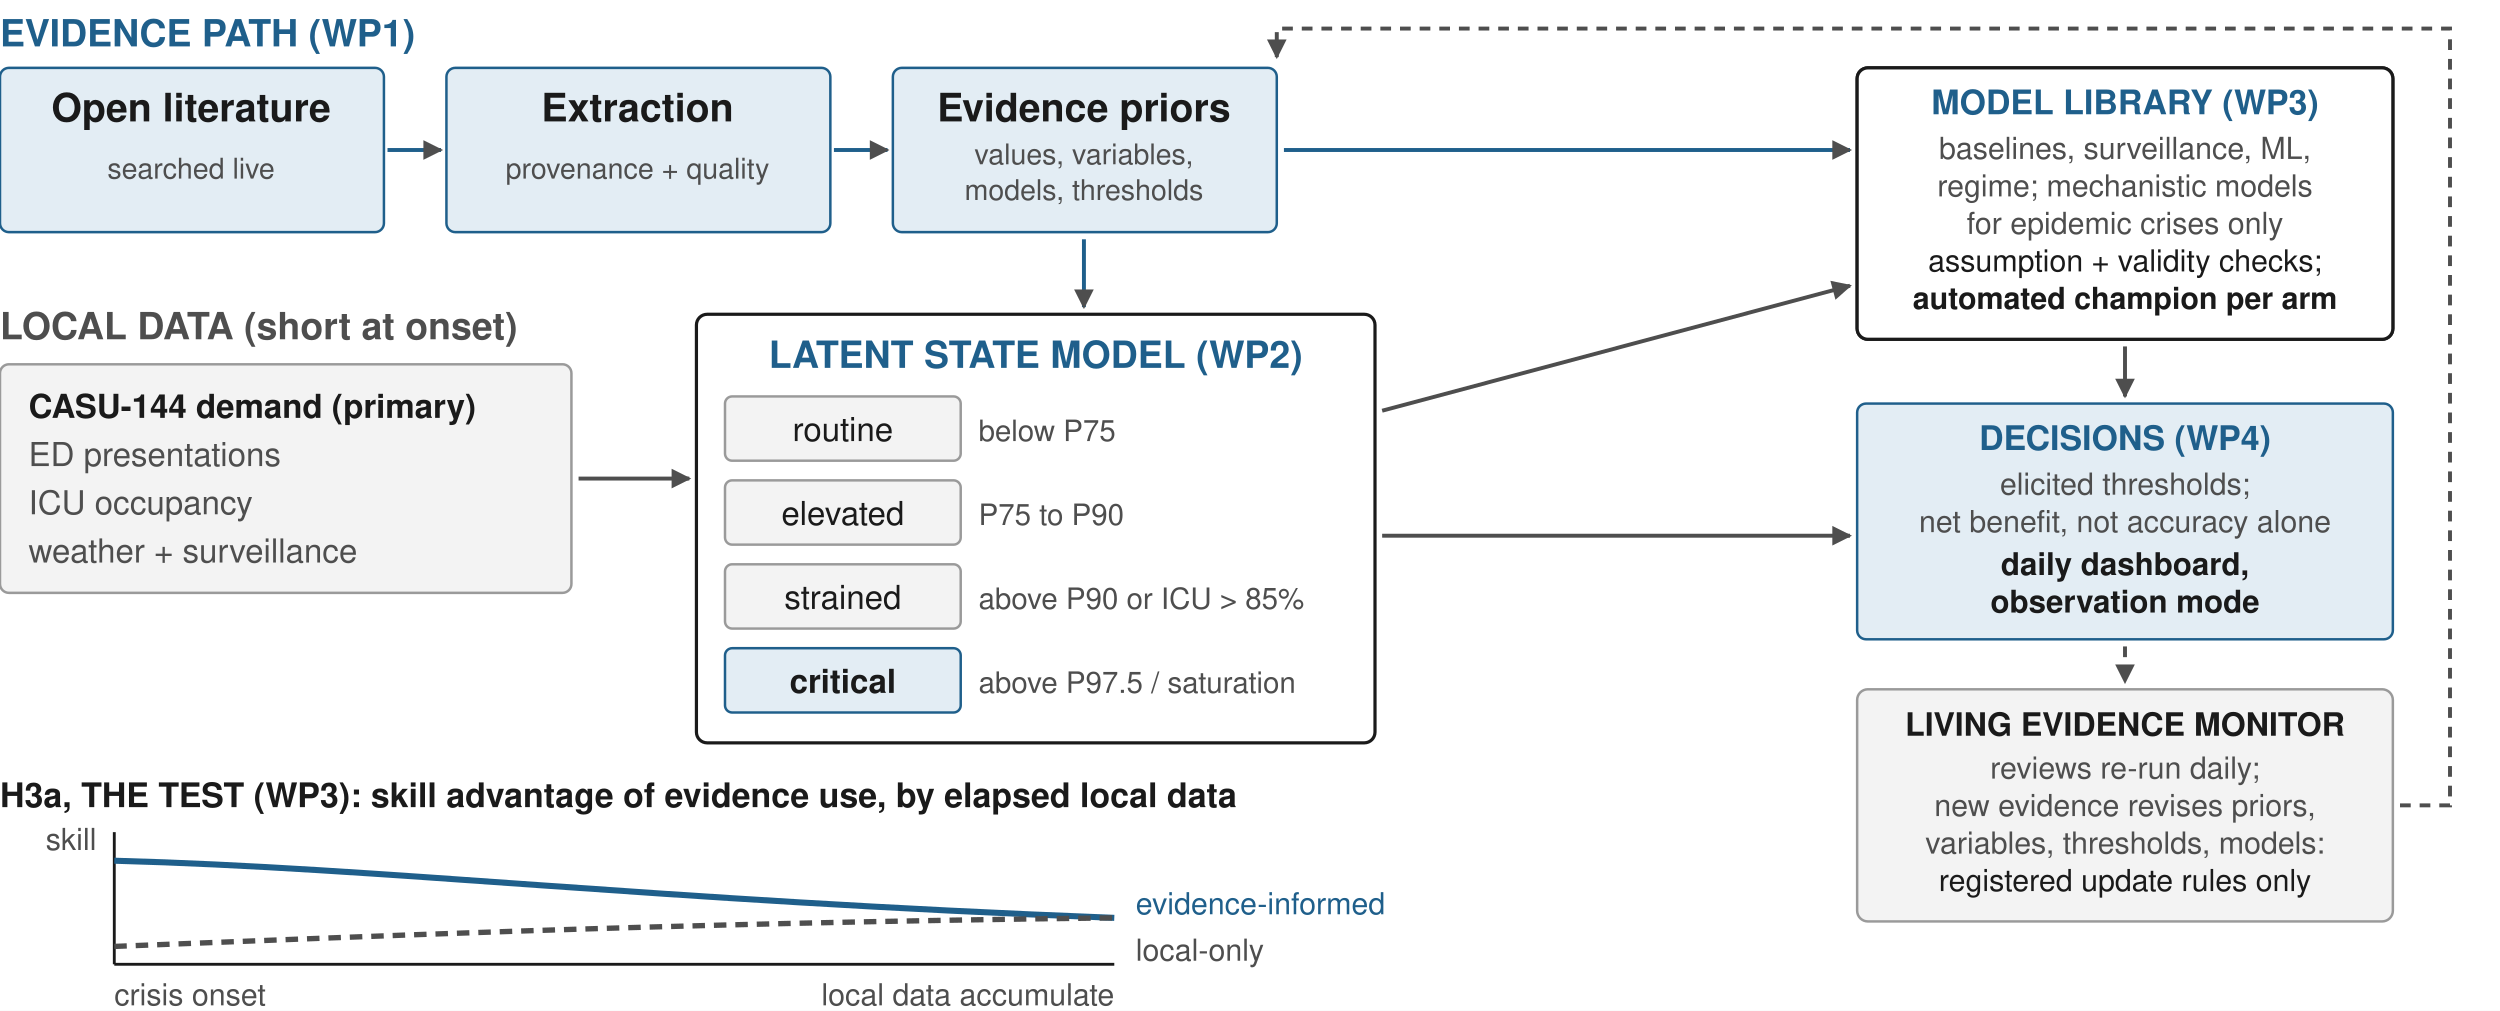
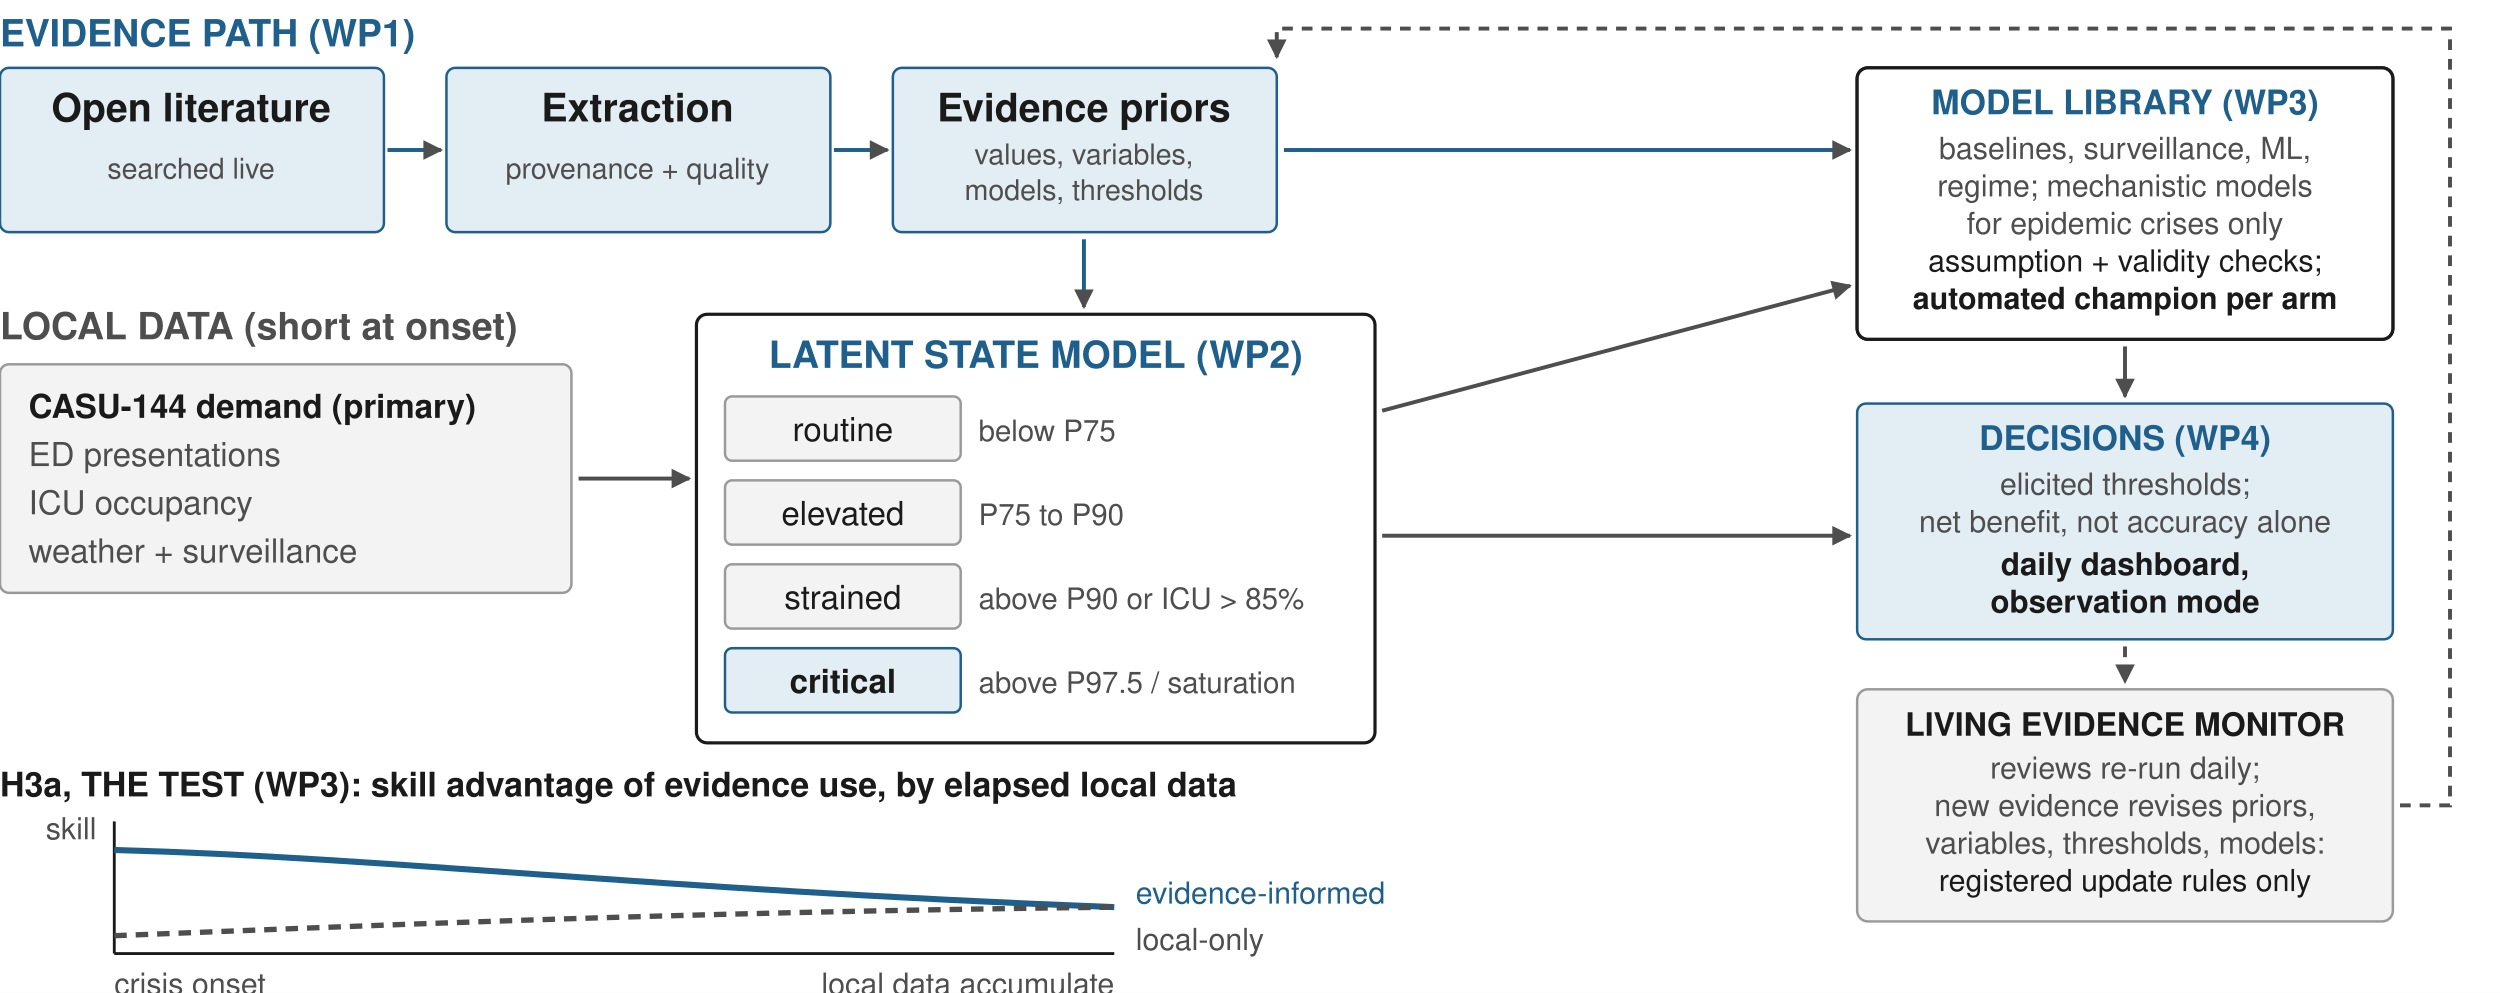
- <svg xmlns="http://www.w3.org/2000/svg" width="1400" height="566" viewBox="0 0 1400 566">
+ <svg xmlns="http://www.w3.org/2000/svg" width="1400" height="556" viewBox="0 0 1400 556">
  <defs>
    <marker id="a" viewBox="0 0 10 10" refX="9" refY="5" markerWidth="5" markerHeight="5" orient="auto-start-reverse">
      <path d="M 0 0 L 10 5 L 0 10 z" fill="#4e4e4e" />
    </marker>
  </defs>
-   <rect width="1400" height="566" fill="white" />
+   <rect width="1400" height="556" fill="white" />
  <text x="0" y="26" font-family="Helvetica, Arial, sans-serif" font-size="21" fill="#1f5f8b" text-anchor="start" font-weight="bold" font-style="normal">EVIDENCE PATH (WP1)</text>
  <rect x="0" y="38" width="215" height="92" rx="5" fill="#e3edf4" stroke="#1f5f8b" stroke-width="1.4" />
  <text x="107" y="68" font-family="Helvetica, Arial, sans-serif" font-size="22" fill="#1a1a1a" text-anchor="middle" font-weight="bold" font-style="normal">Open literature</text>
  <text x="107" y="100" font-family="Helvetica, Arial, sans-serif" font-size="16" fill="#4e4e4e" text-anchor="middle" font-weight="normal" font-style="normal">searched live</text>
  <rect x="250" y="38" width="215" height="92" rx="5" fill="#e3edf4" stroke="#1f5f8b" stroke-width="1.4" />
  <text x="357" y="68" font-family="Helvetica, Arial, sans-serif" font-size="22" fill="#1a1a1a" text-anchor="middle" font-weight="bold" font-style="normal">Extraction</text>
  <text x="357" y="100" font-family="Helvetica, Arial, sans-serif" font-size="16" fill="#4e4e4e" text-anchor="middle" font-weight="normal" font-style="normal">provenance + quality</text>
  <rect x="500" y="38" width="215" height="92" rx="5" fill="#e3edf4" stroke="#1f5f8b" stroke-width="1.4" />
  <text x="607" y="68" font-family="Helvetica, Arial, sans-serif" font-size="22" fill="#1a1a1a" text-anchor="middle" font-weight="bold" font-style="normal">Evidence priors</text>
  <text x="607" y="92" font-family="Helvetica, Arial, sans-serif" font-size="16" fill="#4e4e4e" text-anchor="middle" font-weight="normal" font-style="normal">values, variables,</text>
  <text x="607" y="112" font-family="Helvetica, Arial, sans-serif" font-size="16" fill="#4e4e4e" text-anchor="middle" font-weight="normal" font-style="normal">models, thresholds</text>
  <line x1="217" y1="84" x2="247" y2="84" stroke="#1f5f8b" stroke-width="2.2" marker-end="url(#a)" />
  <line x1="467" y1="84" x2="497" y2="84" stroke="#1f5f8b" stroke-width="2.2" marker-end="url(#a)" />
  <text x="0" y="190" font-family="Helvetica, Arial, sans-serif" font-size="21" fill="#4e4e4e" text-anchor="start" font-weight="bold" font-style="normal">LOCAL DATA (short at onset)</text>
  <rect x="0" y="204" width="320" height="128" rx="5" fill="#f3f3f3" stroke="#9a9a9a" stroke-width="1.4" />
  <text x="16" y="234" font-family="Helvetica, Arial, sans-serif" font-size="18.5" fill="#1a1a1a" text-anchor="start" font-weight="bold" font-style="normal">CASU-144 demand (primary)</text>
  <text x="16" y="261" font-family="Helvetica, Arial, sans-serif" font-size="18.5" fill="#4e4e4e" text-anchor="start" font-weight="normal" font-style="normal">ED presentations</text>
  <text x="16" y="288" font-family="Helvetica, Arial, sans-serif" font-size="18.5" fill="#4e4e4e" text-anchor="start" font-weight="normal" font-style="normal">ICU occupancy</text>
  <text x="16" y="315" font-family="Helvetica, Arial, sans-serif" font-size="18.5" fill="#4e4e4e" text-anchor="start" font-weight="normal" font-style="normal">weather + surveillance</text>
  <rect x="390" y="176" width="380" height="240" rx="6" fill="white" stroke="#1a1a1a" stroke-width="1.8" />
  <text x="580.0" y="206" font-family="Helvetica, Arial, sans-serif" font-size="21" fill="#1f5f8b" text-anchor="middle" font-weight="bold" font-style="normal">LATENT STATE MODEL (WP2)</text>
  <rect x="406" y="222" width="132" height="36" rx="4" fill="#f3f3f3" stroke="#9a9a9a" stroke-width="1.4" />
  <text x="472" y="247" font-family="Helvetica, Arial, sans-serif" font-size="18.5" fill="#1a1a1a" text-anchor="middle" font-weight="normal" font-style="normal">routine</text>
  <text x="548" y="247" font-family="Helvetica, Arial, sans-serif" font-size="16.5" fill="#4e4e4e" text-anchor="start" font-weight="normal" font-style="normal">below P75</text>
  <rect x="406" y="269" width="132" height="36" rx="4" fill="#f3f3f3" stroke="#9a9a9a" stroke-width="1.4" />
  <text x="472" y="294" font-family="Helvetica, Arial, sans-serif" font-size="18.5" fill="#1a1a1a" text-anchor="middle" font-weight="normal" font-style="normal">elevated</text>
  <text x="548" y="294" font-family="Helvetica, Arial, sans-serif" font-size="16.5" fill="#4e4e4e" text-anchor="start" font-weight="normal" font-style="normal">P75 to P90</text>
  <rect x="406" y="316" width="132" height="36" rx="4" fill="#f3f3f3" stroke="#9a9a9a" stroke-width="1.4" />
  <text x="472" y="341" font-family="Helvetica, Arial, sans-serif" font-size="18.5" fill="#1a1a1a" text-anchor="middle" font-weight="normal" font-style="normal">strained</text>
  <text x="548" y="341" font-family="Helvetica, Arial, sans-serif" font-size="16.5" fill="#4e4e4e" text-anchor="start" font-weight="normal" font-style="normal">above P90 or ICU &gt; 85%</text>
  <rect x="406" y="363" width="132" height="36" rx="4" fill="#e3edf4" stroke="#1f5f8b" stroke-width="1.4" />
  <text x="472" y="388" font-family="Helvetica, Arial, sans-serif" font-size="18.5" fill="#1a1a1a" text-anchor="middle" font-weight="bold" font-style="normal">critical</text>
  <text x="548" y="388" font-family="Helvetica, Arial, sans-serif" font-size="16.5" fill="#4e4e4e" text-anchor="start" font-weight="normal" font-style="normal">above P97.5 / saturation</text>
  <line x1="607" y1="134" x2="607" y2="172" stroke="#1f5f8b" stroke-width="2.2" marker-end="url(#a)" />
  <line x1="324" y1="268" x2="386" y2="268" stroke="#4e4e4e" stroke-width="2.2" marker-end="url(#a)" />
  <rect x="1040" y="38" width="300" height="152" rx="6" fill="white" stroke="#1a1a1a" stroke-width="1.8" />
  <rect x="1040" y="38" width="300" height="152" rx="6" fill="white" stroke="#1a1a1a" stroke-width="1.8" />
  <text x="1190.0" y="64" font-family="Helvetica, Arial, sans-serif" font-size="19" fill="#1f5f8b" text-anchor="middle" font-weight="bold" font-style="normal">MODEL LIBRARY (WP3)</text>
  <text x="1190.0" y="89" font-family="Helvetica, Arial, sans-serif" font-size="17" fill="#4e4e4e" text-anchor="middle" font-weight="normal" font-style="normal">baselines, surveillance, ML,</text>
  <text x="1190.0" y="110" font-family="Helvetica, Arial, sans-serif" font-size="17" fill="#4e4e4e" text-anchor="middle" font-weight="normal" font-style="normal">regime; mechanistic models</text>
  <text x="1190.0" y="131" font-family="Helvetica, Arial, sans-serif" font-size="17" fill="#4e4e4e" text-anchor="middle" font-weight="normal" font-style="normal">for epidemic crises only</text>
  <text x="1190.0" y="152" font-family="Helvetica, Arial, sans-serif" font-size="17" fill="#1a1a1a" text-anchor="middle" font-weight="normal" font-style="normal">assumption + validity checks;</text>
  <text x="1190.0" y="173" font-family="Helvetica, Arial, sans-serif" font-size="17" fill="#1a1a1a" text-anchor="middle" font-weight="bold" font-style="normal">automated champion per arm</text>
  <line x1="719" y1="84" x2="1036" y2="84" stroke="#1f5f8b" stroke-width="2.2" marker-end="url(#a)" />
  <line x1="774" y1="230" x2="1036" y2="160" stroke="#4e4e4e" stroke-width="2.2" marker-end="url(#a)" />
  <line x1="1190.0" y1="194" x2="1190.0" y2="222" stroke="#4e4e4e" stroke-width="2.2" marker-end="url(#a)" />
  <rect x="1040" y="226" width="300" height="132" rx="5" fill="#e3edf4" stroke="#1f5f8b" stroke-width="1.4" />
  <text x="1190.0" y="252" font-family="Helvetica, Arial, sans-serif" font-size="19" fill="#1f5f8b" text-anchor="middle" font-weight="bold" font-style="normal">DECISIONS (WP4)</text>
  <text x="1190.0" y="277" font-family="Helvetica, Arial, sans-serif" font-size="17" fill="#4e4e4e" text-anchor="middle" font-weight="normal" font-style="normal">elicited thresholds;</text>
  <text x="1190.0" y="298" font-family="Helvetica, Arial, sans-serif" font-size="17" fill="#4e4e4e" text-anchor="middle" font-weight="normal" font-style="normal">net benefit, not accuracy alone</text>
  <text x="1190.0" y="322" font-family="Helvetica, Arial, sans-serif" font-size="17.5" fill="#1a1a1a" text-anchor="middle" font-weight="bold" font-style="normal">daily dashboard,</text>
  <text x="1190.0" y="343" font-family="Helvetica, Arial, sans-serif" font-size="17.5" fill="#1a1a1a" text-anchor="middle" font-weight="bold" font-style="normal">observation mode</text>
  <line x1="774" y1="300" x2="1036" y2="300" stroke="#4e4e4e" stroke-width="2.2" marker-end="url(#a)" />
  <rect x="1040" y="386" width="300" height="130" rx="6" fill="#f3f3f3" stroke="#9a9a9a" stroke-width="1.4" />
  <text x="1190.0" y="412" font-family="Helvetica, Arial, sans-serif" font-size="18" fill="#1a1a1a" text-anchor="middle" font-weight="bold" font-style="normal">LIVING EVIDENCE MONITOR</text>
  <text x="1190.0" y="436" font-family="Helvetica, Arial, sans-serif" font-size="17" fill="#4e4e4e" text-anchor="middle" font-weight="normal" font-style="normal">reviews re-run daily;</text>
  <text x="1190.0" y="457" font-family="Helvetica, Arial, sans-serif" font-size="17" fill="#4e4e4e" text-anchor="middle" font-weight="normal" font-style="normal">new evidence revises priors,</text>
  <text x="1190.0" y="478" font-family="Helvetica, Arial, sans-serif" font-size="17" fill="#4e4e4e" text-anchor="middle" font-weight="normal" font-style="normal">variables, thresholds, models:</text>
  <text x="1190.0" y="499" font-family="Helvetica, Arial, sans-serif" font-size="17" fill="#1a1a1a" text-anchor="middle" font-weight="normal" font-style="normal">registered update rules only</text>
  <line x1="1190.0" y1="362" x2="1190.0" y2="382" stroke="#4e4e4e" stroke-width="2.2" marker-end="url(#a)" stroke-dasharray="6,5" />
  <path d="M 1344 451 L 1372 451 L 1372 16 L 715 16 L 715 32" fill="none" stroke="#4e4e4e" stroke-width="2.2" stroke-dasharray="6,5" marker-end="url(#a)" />
-   <text x="0" y="452" font-family="Helvetica, Arial, sans-serif" font-size="19" fill="#1a1a1a" text-anchor="start" font-weight="bold" font-style="normal">H3a, THE TEST (WP3):  skill advantage of evidence use, by elapsed local data</text>
-   <line x1="64" y1="540" x2="624" y2="540" stroke="#1a1a1a" stroke-width="1.6" />
-   <line x1="64" y1="466" x2="64" y2="540" stroke="#1a1a1a" stroke-width="1.6" />
-   <path d="M 64 482 C 214 486 364 504 624 514" fill="none" stroke="#1f5f8b" stroke-width="3.4" />
-   <path d="M 64 530 C 194 525 364 517 624 514" fill="none" stroke="#4e4e4e" stroke-width="3" stroke-dasharray="7,5" />
-   <text x="636" y="512" font-family="Helvetica, Arial, sans-serif" font-size="17" fill="#1f5f8b" text-anchor="start" font-weight="normal" font-style="normal">evidence-informed</text>
-   <text x="636" y="538" font-family="Helvetica, Arial, sans-serif" font-size="17" fill="#4e4e4e" text-anchor="start" font-weight="normal" font-style="normal">local-only</text>
-   <text x="54" y="476" font-family="Helvetica, Arial, sans-serif" font-size="17" fill="#4e4e4e" text-anchor="end" font-weight="normal" font-style="normal">skill</text>
-   <text x="64" y="563" font-family="Helvetica, Arial, sans-serif" font-size="17" fill="#4e4e4e" text-anchor="start" font-weight="normal" font-style="normal">crisis onset</text>
-   <text x="624" y="563" font-family="Helvetica, Arial, sans-serif" font-size="17" fill="#4e4e4e" text-anchor="end" font-weight="normal" font-style="normal">local data accumulate</text>
+   <text x="0" y="446" font-family="Helvetica, Arial, sans-serif" font-size="19" fill="#1a1a1a" text-anchor="start" font-weight="bold" font-style="normal">H3a, THE TEST (WP3):  skill advantage of evidence use, by elapsed local data</text>
+   <line x1="64" y1="534" x2="624" y2="534" stroke="#1a1a1a" stroke-width="1.6" />
+   <line x1="64" y1="460" x2="64" y2="534" stroke="#1a1a1a" stroke-width="1.6" />
+   <path d="M 64 476 C 214 480 364 498 624 508" fill="none" stroke="#1f5f8b" stroke-width="3.4" />
+   <path d="M 64 524 C 194 519 364 511 624 508" fill="none" stroke="#4e4e4e" stroke-width="3" stroke-dasharray="7,5" />
+   <text x="636" y="506" font-family="Helvetica, Arial, sans-serif" font-size="17" fill="#1f5f8b" text-anchor="start" font-weight="normal" font-style="normal">evidence-informed</text>
+   <text x="636" y="532" font-family="Helvetica, Arial, sans-serif" font-size="17" fill="#4e4e4e" text-anchor="start" font-weight="normal" font-style="normal">local-only</text>
+   <text x="54" y="470" font-family="Helvetica, Arial, sans-serif" font-size="17" fill="#4e4e4e" text-anchor="end" font-weight="normal" font-style="normal">skill</text>
+   <text x="64" y="557" font-family="Helvetica, Arial, sans-serif" font-size="17" fill="#4e4e4e" text-anchor="start" font-weight="normal" font-style="normal">crisis onset</text>
+   <text x="624" y="557" font-family="Helvetica, Arial, sans-serif" font-size="17" fill="#4e4e4e" text-anchor="end" font-weight="normal" font-style="normal">local data accumulate</text>
</svg>
